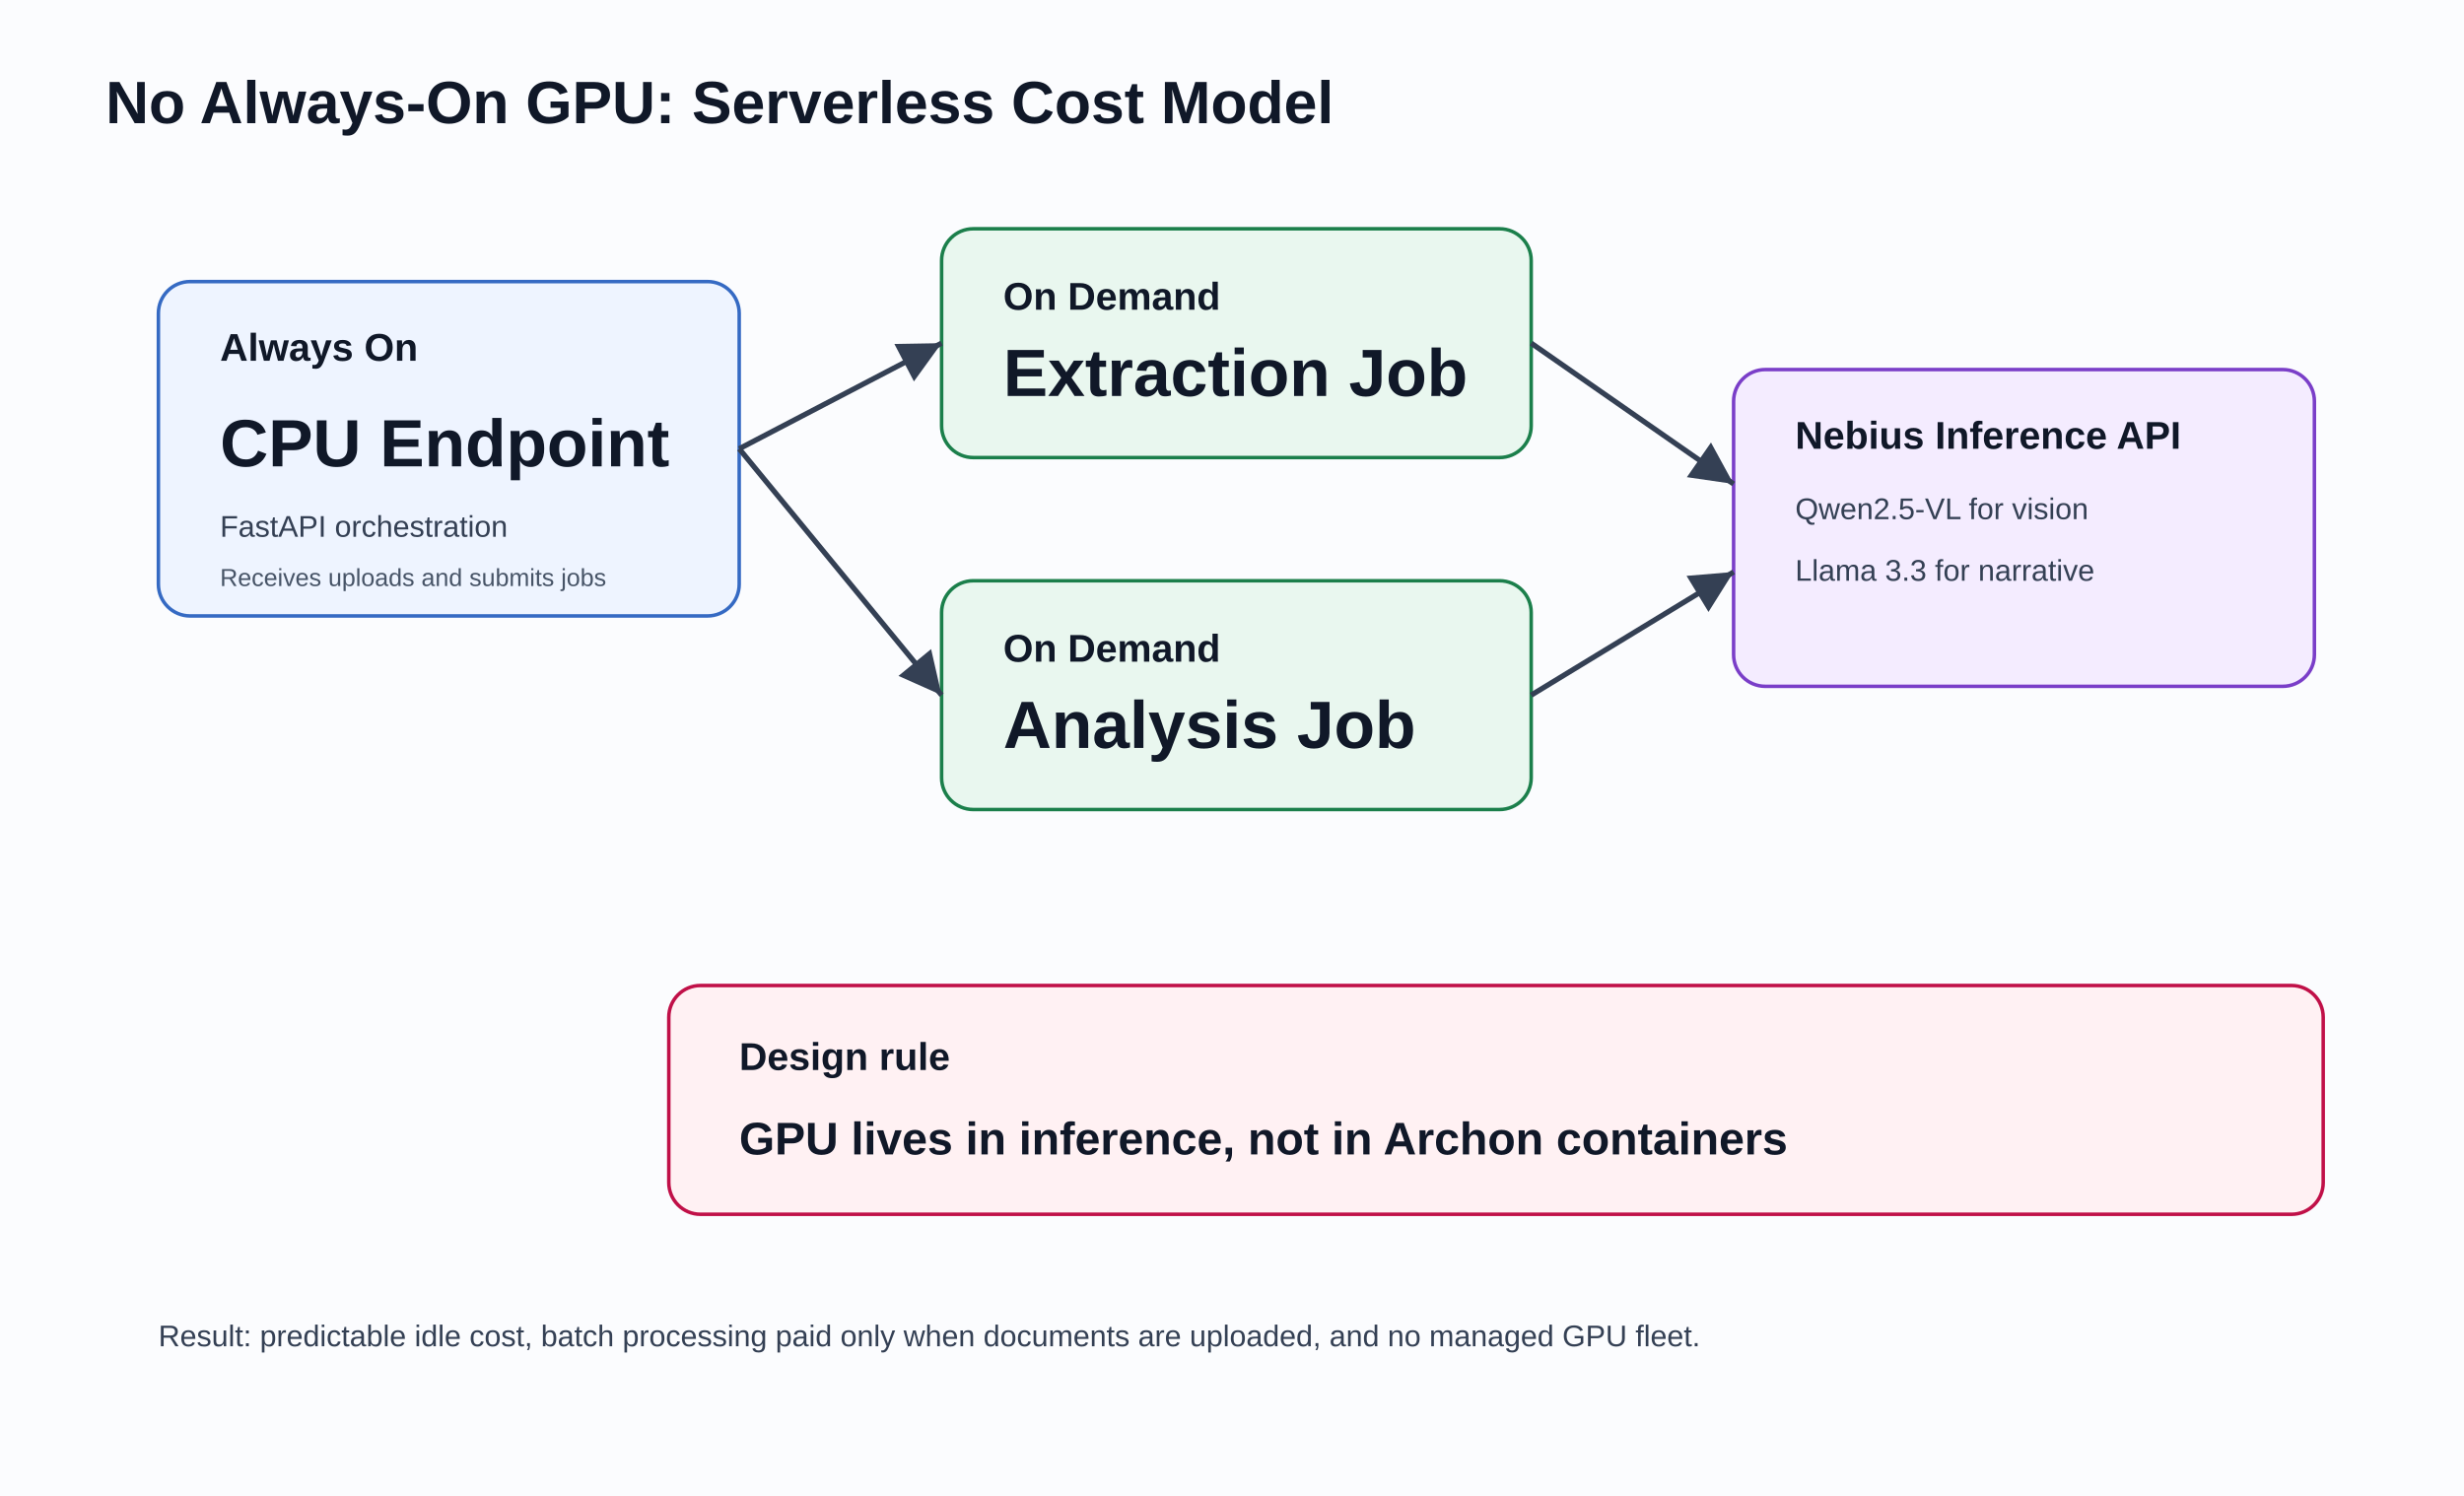
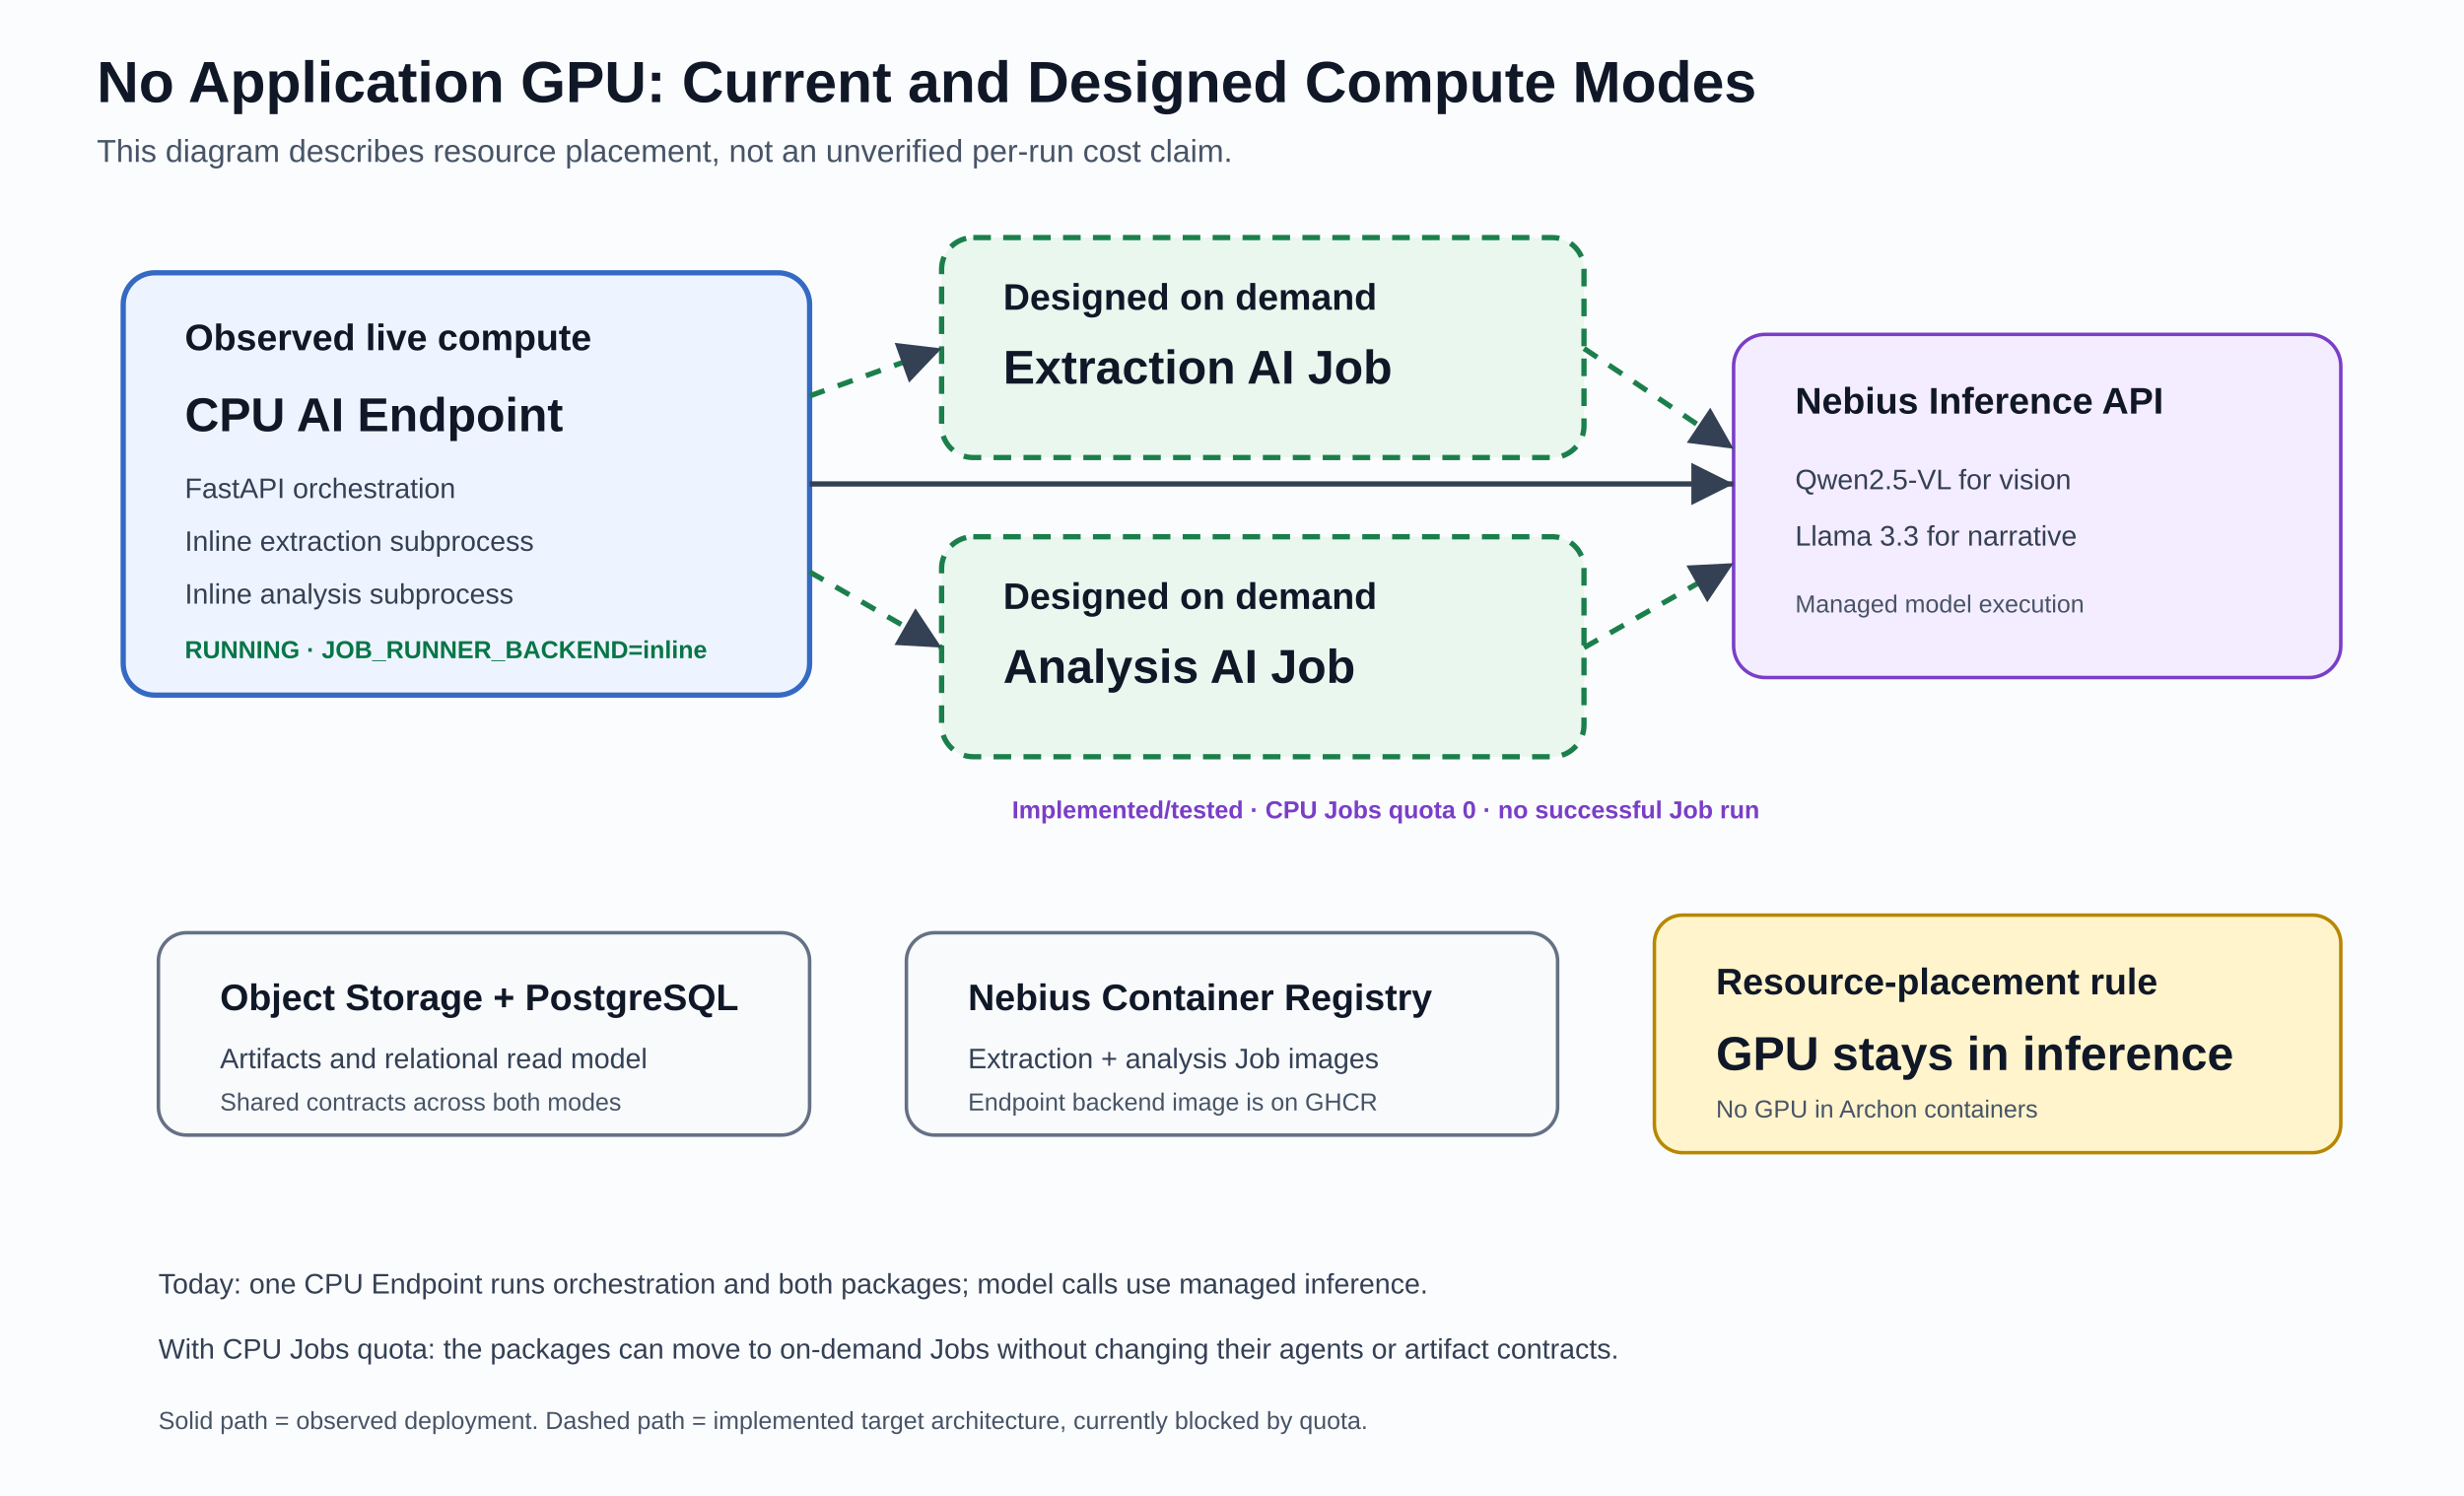
<svg xmlns="http://www.w3.org/2000/svg" width="1400" height="850" viewBox="0 0 1400 850" role="img" aria-labelledby="title desc">
  <defs>
    <marker id="arrow" markerWidth="12" markerHeight="12" refX="10" refY="6" orient="auto" markerUnits="strokeWidth">
      <path d="M2,2 L10,6 L2,10 Z" fill="#344054" />
    </marker>
    <style>
      .bg{fill:#fbfcfe}
-       .always{fill:#eef4ff;stroke:#356ac3;stroke-width:2}
-       .ondemand{fill:#e9f7ef;stroke:#1b7f4b;stroke-width:2}
+       .current{fill:#eef4ff;stroke:#356ac3;stroke-width:3}
+       .design{fill:#e9f7ef;stroke:#1b7f4b;stroke-width:3;stroke-dasharray:10 7}
      .model{fill:#f4ecff;stroke:#7a3ec8;stroke-width:2}
-       .warn{fill:#fff1f3;stroke:#c01048;stroke-width:2}
-       .title{font:700 34px Arial, sans-serif;fill:#101828}
-       .h{font:700 22px Arial, sans-serif;fill:#101828}
-       .t{font:17px Arial, sans-serif;fill:#344054}
-       .big{font:700 38px Arial, sans-serif;fill:#101828}
-       .rule{font:700 26px Arial, sans-serif;fill:#101828}
-       .s{font:14px Arial, sans-serif;fill:#475467}
+       .data{fill:#f8fafc;stroke:#667085;stroke-width:2}
+       .rule{fill:#fff4cc;stroke:#b88700;stroke-width:2}
+       .title{font:700 33px Arial,sans-serif;fill:#101828}
+       .sub{font:18px Arial,sans-serif;fill:#475467}
+       .h{font:700 21px Arial,sans-serif;fill:#101828}
+       .t{font:16px Arial,sans-serif;fill:#344054}
+       .big{font:700 27px Arial,sans-serif;fill:#101828}
+       .s{font:14px Arial,sans-serif;fill:#475467}
+       .ok{font:700 14px Arial,sans-serif;fill:#067647}
+       .limit{font:700 14px Arial,sans-serif;fill:#7a3ec8}
      .arrow{stroke:#344054;stroke-width:3;fill:none;marker-end:url(#arrow)}
+       .dash{stroke:#1b7f4b;stroke-width:3;fill:none;stroke-dasharray:9 8;marker-end:url(#arrow)}
    </style>
  </defs>
  <rect class="bg" width="1400" height="850" />
-   <text class="title" x="60" y="70">No Always-On GPU: Serverless Cost Model</text>
-   <rect class="always" x="90" y="160" width="330" height="190" rx="18" />
-   <text class="h" x="125" y="205">Always On</text>
-   <text class="big" x="125" y="265">CPU Endpoint</text>
-   <text class="t" x="125" y="305">FastAPI orchestration</text>
-   <text class="s" x="125" y="333">Receives uploads and submits jobs</text>
-   <rect class="ondemand" x="535" y="130" width="335" height="130" rx="18" />
-   <text class="h" x="570" y="176">On Demand</text>
-   <text class="big" x="570" y="225">Extraction Job</text>
-   <rect class="ondemand" x="535" y="330" width="335" height="130" rx="18" />
-   <text class="h" x="570" y="376">On Demand</text>
-   <text class="big" x="570" y="425">Analysis Job</text>
-   <rect class="model" x="985" y="210" width="330" height="180" rx="18" />
-   <text class="h" x="1020" y="255">Nebius Inference API</text>
-   <text class="t" x="1020" y="295">Qwen2.5-VL for vision</text>
-   <text class="t" x="1020" y="330">Llama 3.3 for narrative</text>
-   <rect class="warn" x="380" y="560" width="940" height="130" rx="18" />
-   <text class="h" x="420" y="608">Design rule</text>
-   <text class="rule" x="420" y="656">GPU lives in inference, not in Archon containers</text>
-   <line class="arrow" x1="420" y1="255" x2="535" y2="195" />
-   <line class="arrow" x1="420" y1="255" x2="535" y2="395" />
-   <line class="arrow" x1="870" y1="195" x2="985" y2="275" />
-   <line class="arrow" x1="870" y1="395" x2="985" y2="325" />
-   <text class="t" x="90" y="765">Result: predictable idle cost, batch processing paid only when documents are uploaded, and no managed GPU fleet.</text>
+   <text class="title" x="55" y="58">No Application GPU: Current and Designed Compute Modes</text>
+   <text class="sub" x="55" y="92">This diagram describes resource placement, not an unverified per-run cost claim.</text>
+   <rect class="current" x="70" y="155" width="390" height="240" rx="18" />
+   <text class="h" x="105" y="199">Observed live compute</text>
+   <text class="big" x="105" y="245">CPU AI Endpoint</text>
+   <text class="t" x="105" y="283">FastAPI orchestration</text>
+   <text class="t" x="105" y="313">Inline extraction subprocess</text>
+   <text class="t" x="105" y="343">Inline analysis subprocess</text>
+   <text class="ok" x="105" y="374">RUNNING · JOB_RUNNER_BACKEND=inline</text>
+   <rect class="design" x="535" y="135" width="365" height="125" rx="18" />
+   <text class="h" x="570" y="176">Designed on demand</text>
+   <text class="big" x="570" y="218">Extraction AI Job</text>
+   <rect class="design" x="535" y="305" width="365" height="125" rx="18" />
+   <text class="h" x="570" y="346">Designed on demand</text>
+   <text class="big" x="570" y="388">Analysis AI Job</text>
+   <text class="limit" x="575" y="465">Implemented/tested · CPU Jobs quota 0 · no successful Job run</text>
+   <rect class="model" x="985" y="190" width="345" height="195" rx="18" />
+   <text class="h" x="1020" y="235">Nebius Inference API</text>
+   <text class="t" x="1020" y="278">Qwen2.5-VL for vision</text>
+   <text class="t" x="1020" y="310">Llama 3.3 for narrative</text>
+   <text class="s" x="1020" y="348">Managed model execution</text>
+   <line class="arrow" x1="460" y1="275" x2="985" y2="275" />
+   <line class="dash" x1="460" y1="225" x2="535" y2="198" />
+   <line class="dash" x1="460" y1="325" x2="535" y2="368" />
+   <line class="dash" x1="900" y1="198" x2="985" y2="255" />
+   <line class="dash" x1="900" y1="368" x2="985" y2="320" />
+   <rect class="data" x="90" y="530" width="370" height="115" rx="16" />
+   <text class="h" x="125" y="574">Object Storage + PostgreSQL</text>
+   <text class="t" x="125" y="607">Artifacts and relational read model</text>
+   <text class="s" x="125" y="631">Shared contracts across both modes</text>
+   <rect class="data" x="515" y="530" width="370" height="115" rx="16" />
+   <text class="h" x="550" y="574">Nebius Container Registry</text>
+   <text class="t" x="550" y="607">Extraction + analysis Job images</text>
+   <text class="s" x="550" y="631">Endpoint backend image is on GHCR</text>
+   <rect class="rule" x="940" y="520" width="390" height="135" rx="16" />
+   <text class="h" x="975" y="565">Resource-placement rule</text>
+   <text class="big" x="975" y="608">GPU stays in inference</text>
+   <text class="s" x="975" y="635">No GPU in Archon containers</text>
+   <text class="t" x="90" y="735">Today: one CPU Endpoint runs orchestration and both packages; model calls use managed inference.</text>
+   <text class="t" x="90" y="772">With CPU Jobs quota: the packages can move to on-demand Jobs without changing their agents or artifact contracts.</text>
+   <text class="s" x="90" y="812">Solid path = observed deployment. Dashed path = implemented target architecture, currently blocked by quota.</text>
</svg>
